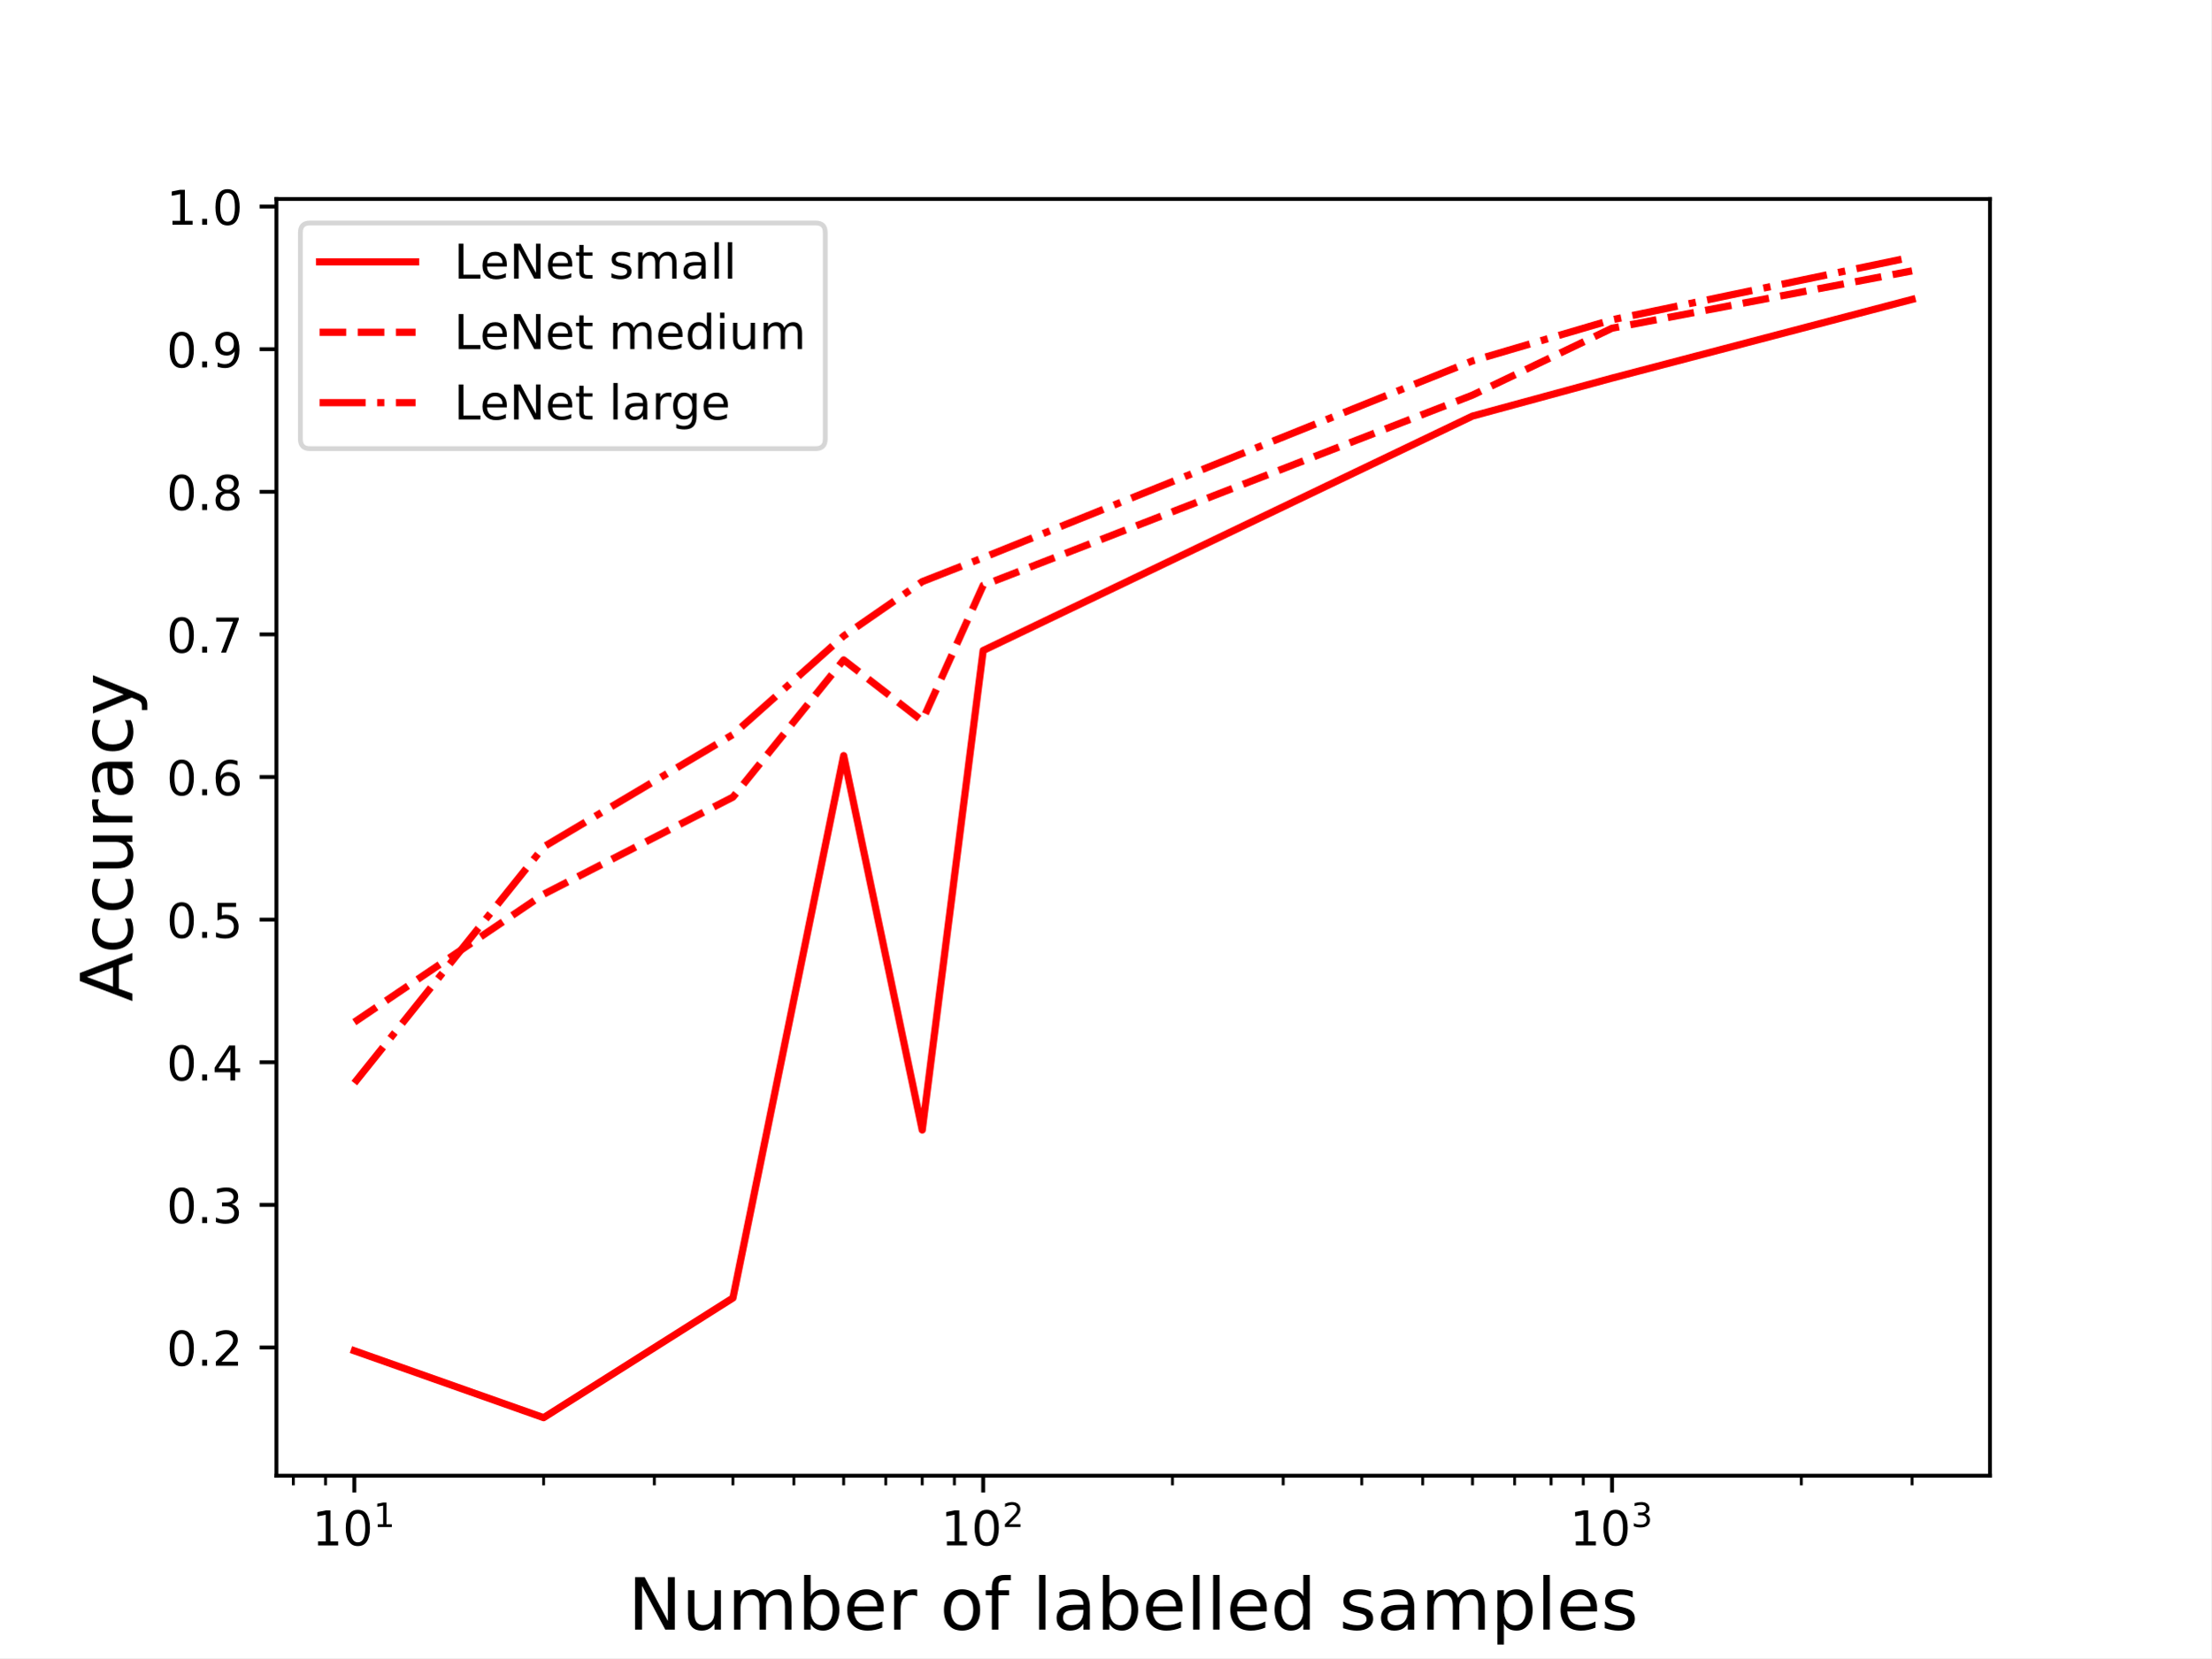
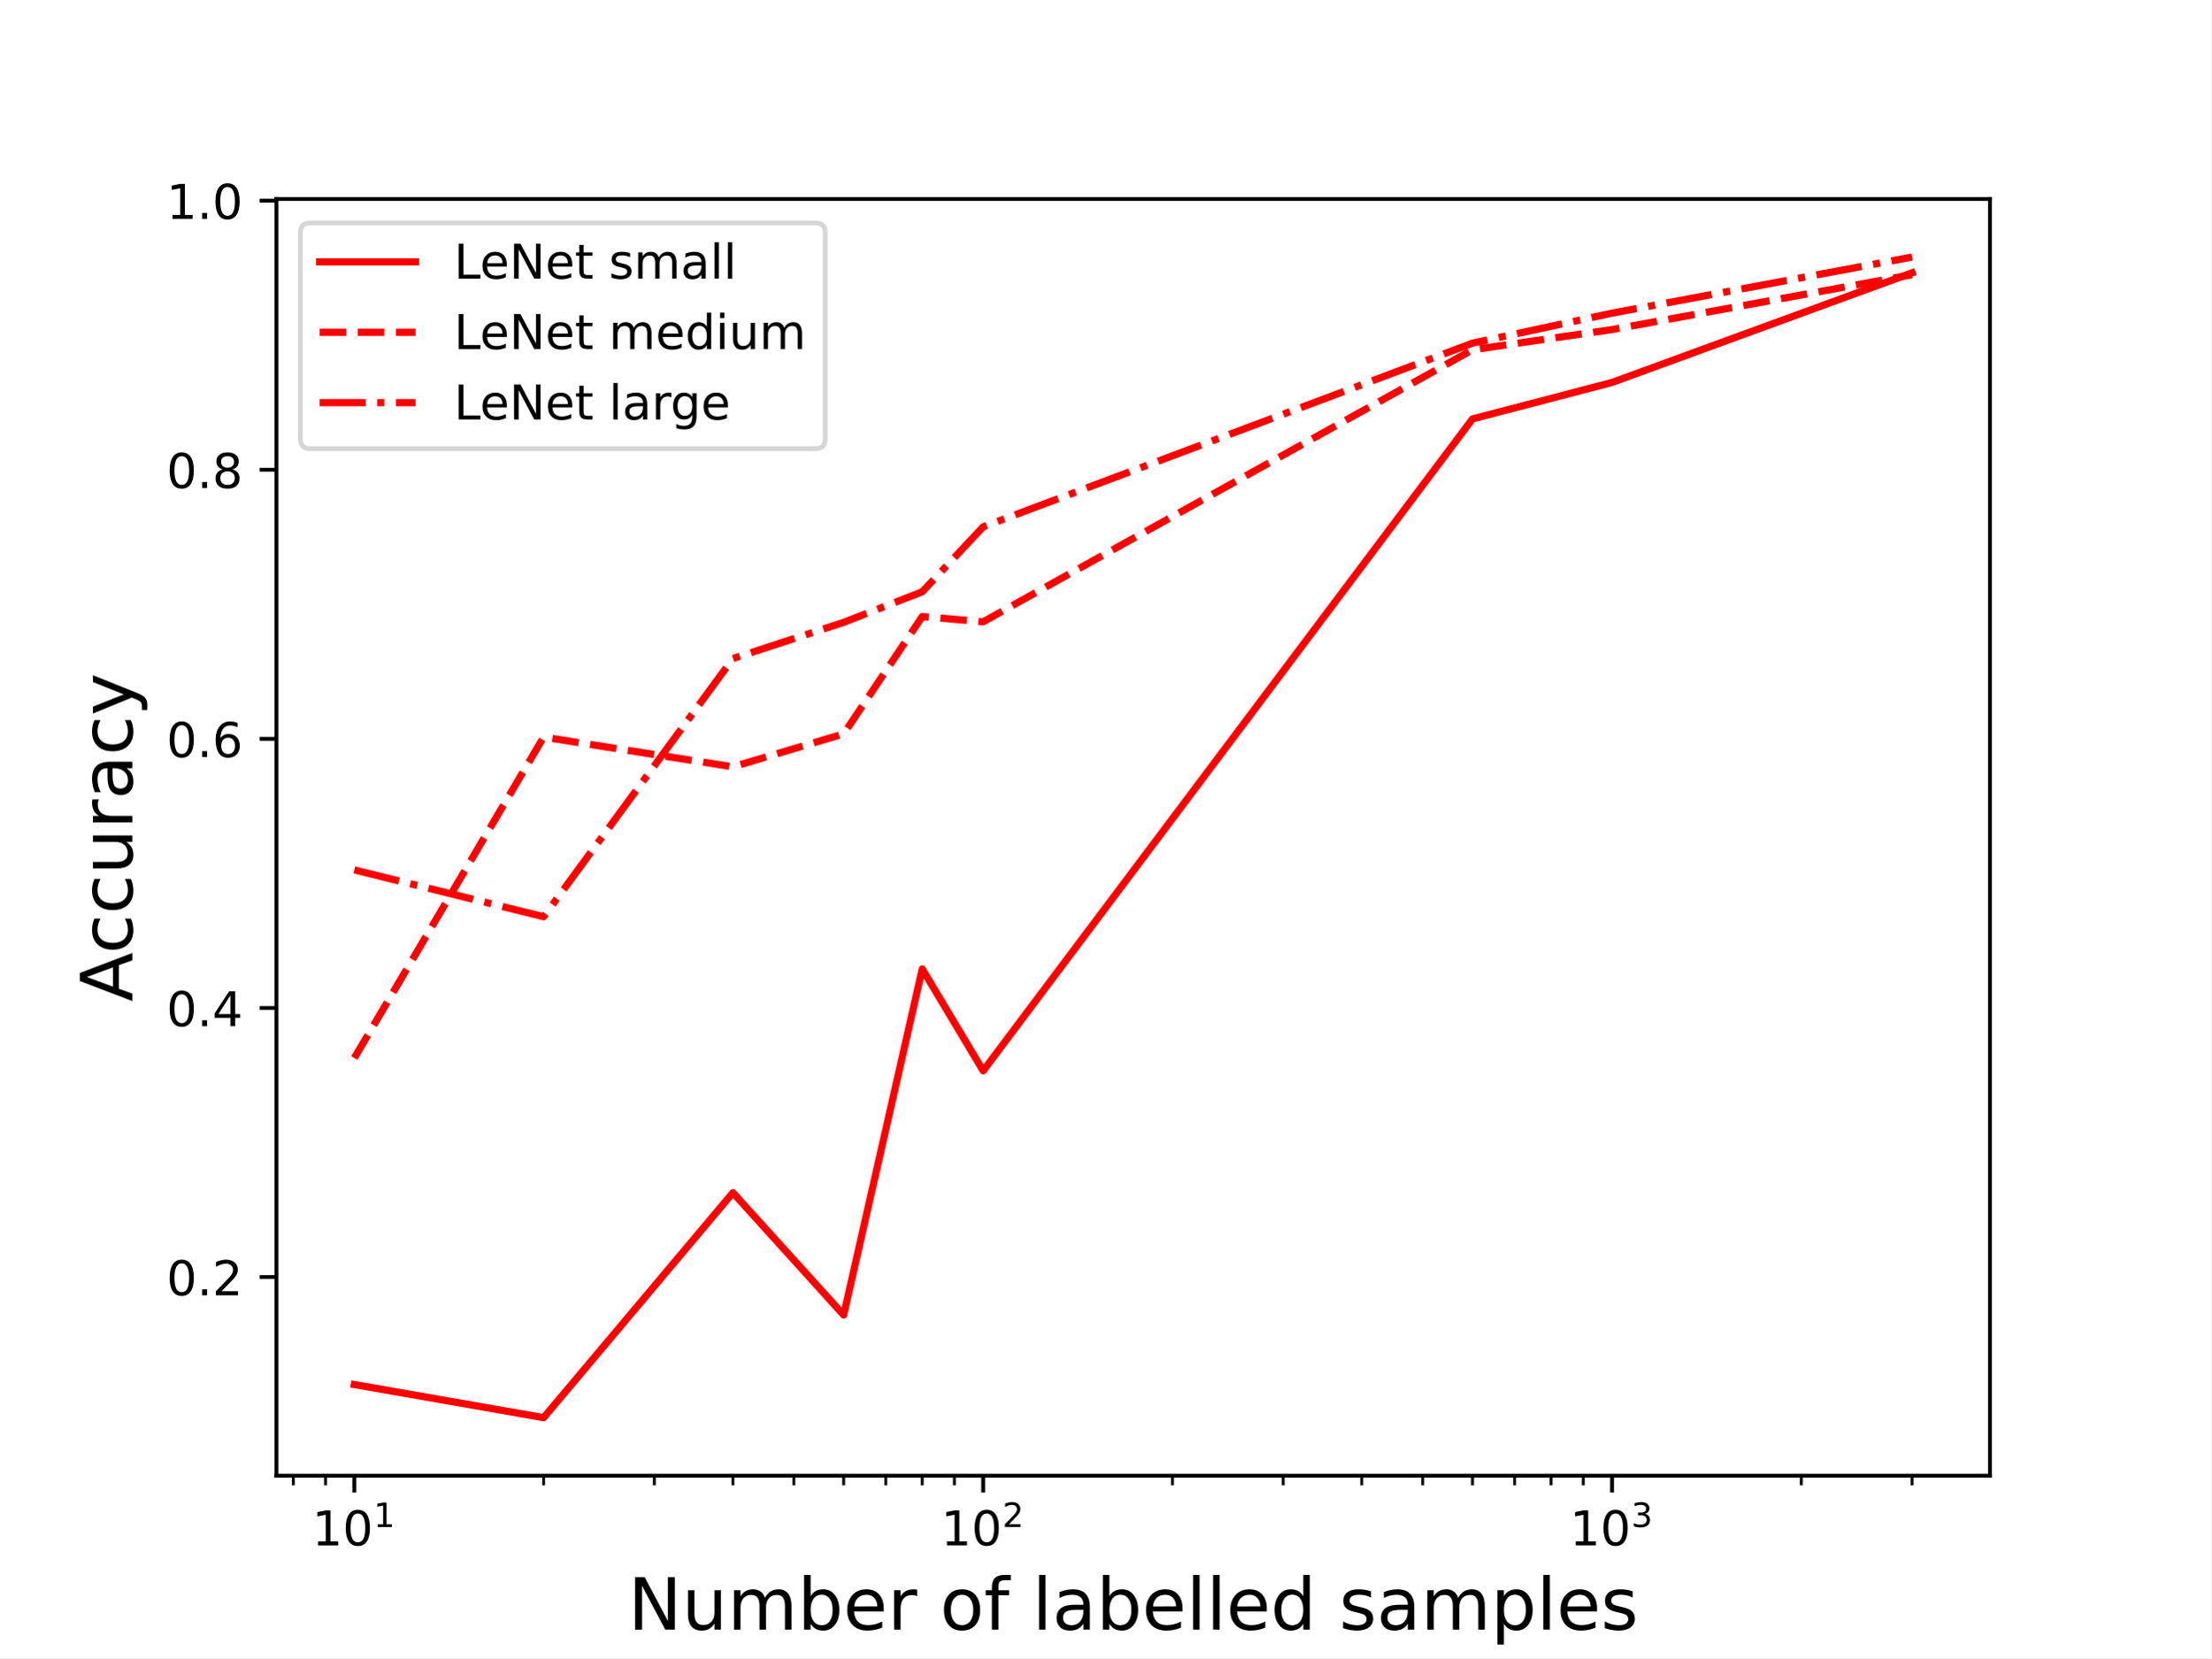
<svg xmlns="http://www.w3.org/2000/svg" xmlns:xlink="http://www.w3.org/1999/xlink" height="345.6pt" version="1.1" viewBox="0 0 460.8 345.6" width="460.8pt">
  <defs>
    <style type="text/css">*{stroke-linecap:butt;stroke-linejoin:round;}</style>
  </defs>
  <g id="figure_1">
    <g id="patch_1">
      <path d="M 0 345.6  L 460.8 345.6  L 460.8 0  L 0 0  z " style="fill:#ffffff;" />
    </g>
    <g id="axes_1">
      <g id="patch_2">
        <path d="M 57.6 307.584  L 414.72 307.584  L 414.72 41.472  L 57.6 41.472  z " style="fill:#ffffff;" />
      </g>
      <g id="matplotlib.axis_1">
        <g id="xtick_1">
          <g id="line2d_1">
            <defs>
-               <path d="M 0 0  L 0 3.5  " id="mc3f89895d7" style="stroke:#000000;stroke-width:0.8;" />
-             </defs>
-             <g>
-               <use style="stroke:#000000;stroke-width:0.8;" x="73.833" xlink:href="#mc3f89895d7" y="307.584" />
+               <path d="M 0 0  L 0 3.5  " id="m029dbccb85" style="stroke:#000000;stroke-width:0.8;" />
+             </defs>
+             <g>
+               <use style="stroke:#000000;stroke-width:0.8;" x="73.833" xlink:href="#m029dbccb85" y="307.584" />
            </g>
          </g>
          <g id="text_1">
            <g transform="translate(65.03273 322.1824)scale(0.1 -0.1)">
              <defs>
                <path d="M 794 531  L 1825 531  L 1825 4091  L 703 3866  L 703 4441  L 1819 4666  L 2450 4666  L 2450 531  L 3481 531  L 3481 0  L 794 0  L 794 531  z " id="DejaVuSans-31" transform="scale(0.015625)" />
                <path d="M 2034 4250  Q 1547 4250 1301 3770  Q 1056 3291 1056 2328  Q 1056 1369 1301 889  Q 1547 409 2034 409  Q 2525 409 2770 889  Q 3016 1369 3016 2328  Q 3016 3291 2770 3770  Q 2525 4250 2034 4250  z M 2034 4750  Q 2819 4750 3233 4129  Q 3647 3509 3647 2328  Q 3647 1150 3233 529  Q 2819 -91 2034 -91  Q 1250 -91 836 529  Q 422 1150 422 2328  Q 422 3509 836 4129  Q 1250 4750 2034 4750  z " id="DejaVuSans-30" transform="scale(0.015625)" />
              </defs>
              <use transform="translate(0 0.684375)" xlink:href="#DejaVuSans-31" />
              <use transform="translate(63.62305 0.684375)" xlink:href="#DejaVuSans-30" />
              <use transform="translate(128.2031 38.96563)scale(0.7)" xlink:href="#DejaVuSans-31" />
            </g>
          </g>
        </g>
        <g id="xtick_2">
          <g id="line2d_2">
            <g>
-               <use style="stroke:#000000;stroke-width:0.8;" x="204.894" xlink:href="#mc3f89895d7" y="307.584" />
+               <use style="stroke:#000000;stroke-width:0.8;" x="204.894" xlink:href="#m029dbccb85" y="307.584" />
            </g>
          </g>
          <g id="text_2">
            <g transform="translate(196.094 322.1824)scale(0.1 -0.1)">
              <defs>
                <path d="M 1228 531  L 3431 531  L 3431 0  L 469 0  L 469 531  Q 828 903 1448 1529  Q 2069 2156 2228 2338  Q 2531 2678 2651 2914  Q 2772 3150 2772 3378  Q 2772 3750 2511 3984  Q 2250 4219 1831 4219  Q 1534 4219 1204 4116  Q 875 4013 500 3803  L 500 4441  Q 881 4594 1212 4672  Q 1544 4750 1819 4750  Q 2544 4750 2975 4387  Q 3406 4025 3406 3419  Q 3406 3131 3298 2873  Q 3191 2616 2906 2266  Q 2828 2175 2409 1742  Q 1991 1309 1228 531  z " id="DejaVuSans-32" transform="scale(0.015625)" />
              </defs>
              <use transform="translate(0 0.765625)" xlink:href="#DejaVuSans-31" />
              <use transform="translate(63.62305 0.765625)" xlink:href="#DejaVuSans-30" />
              <use transform="translate(128.2031 39.04688)scale(0.7)" xlink:href="#DejaVuSans-32" />
            </g>
          </g>
        </g>
        <g id="xtick_3">
          <g id="line2d_3">
            <g>
-               <use style="stroke:#000000;stroke-width:0.8;" x="335.955" xlink:href="#mc3f89895d7" y="307.584" />
+               <use style="stroke:#000000;stroke-width:0.8;" x="335.955" xlink:href="#m029dbccb85" y="307.584" />
            </g>
          </g>
          <g id="text_3">
            <g transform="translate(327.1552 322.1824)scale(0.1 -0.1)">
              <defs>
                <path d="M 2597 2516  Q 3050 2419 3304 2112  Q 3559 1806 3559 1356  Q 3559 666 3084 287  Q 2609 -91 1734 -91  Q 1441 -91 1130 -33  Q 819 25 488 141  L 488 750  Q 750 597 1062 519  Q 1375 441 1716 441  Q 2309 441 2620 675  Q 2931 909 2931 1356  Q 2931 1769 2642 2001  Q 2353 2234 1838 2234  L 1294 2234  L 1294 2753  L 1863 2753  Q 2328 2753 2575 2939  Q 2822 3125 2822 3475  Q 2822 3834 2567 4026  Q 2313 4219 1838 4219  Q 1578 4219 1281 4162  Q 984 4106 628 3988  L 628 4550  Q 988 4650 1302 4700  Q 1616 4750 1894 4750  Q 2613 4750 3031 4423  Q 3450 4097 3450 3541  Q 3450 3153 3228 2886  Q 3006 2619 2597 2516  z " id="DejaVuSans-33" transform="scale(0.015625)" />
              </defs>
              <use transform="translate(0 0.765625)" xlink:href="#DejaVuSans-31" />
              <use transform="translate(63.62305 0.765625)" xlink:href="#DejaVuSans-30" />
              <use transform="translate(128.2031 39.04688)scale(0.7)" xlink:href="#DejaVuSans-33" />
            </g>
          </g>
        </g>
        <g id="xtick_4">
          <g id="line2d_4">
            <defs>
-               <path d="M 0 0  L 0 2  " id="mafc65ba053" style="stroke:#000000;stroke-width:0.6;" />
-             </defs>
-             <g>
-               <use style="stroke:#000000;stroke-width:0.6;" x="61.132" xlink:href="#mafc65ba053" y="307.584" />
+               <path d="M 0 0  L 0 2  " id="m486b9cd6bb" style="stroke:#000000;stroke-width:0.6;" />
+             </defs>
+             <g>
+               <use style="stroke:#000000;stroke-width:0.6;" x="61.132" xlink:href="#m486b9cd6bb" y="307.584" />
            </g>
          </g>
        </g>
        <g id="xtick_5">
          <g id="line2d_5">
            <g>
-               <use style="stroke:#000000;stroke-width:0.6;" x="67.836" xlink:href="#mafc65ba053" y="307.584" />
+               <use style="stroke:#000000;stroke-width:0.6;" x="67.836" xlink:href="#m486b9cd6bb" y="307.584" />
            </g>
          </g>
        </g>
        <g id="xtick_6">
          <g id="line2d_6">
            <g>
-               <use style="stroke:#000000;stroke-width:0.6;" x="113.286" xlink:href="#mafc65ba053" y="307.584" />
+               <use style="stroke:#000000;stroke-width:0.6;" x="113.286" xlink:href="#m486b9cd6bb" y="307.584" />
            </g>
          </g>
        </g>
        <g id="xtick_7">
          <g id="line2d_7">
            <g>
-               <use style="stroke:#000000;stroke-width:0.6;" x="136.365" xlink:href="#mafc65ba053" y="307.584" />
+               <use style="stroke:#000000;stroke-width:0.6;" x="136.365" xlink:href="#m486b9cd6bb" y="307.584" />
            </g>
          </g>
        </g>
        <g id="xtick_8">
          <g id="line2d_8">
            <g>
-               <use style="stroke:#000000;stroke-width:0.6;" x="152.739" xlink:href="#mafc65ba053" y="307.584" />
+               <use style="stroke:#000000;stroke-width:0.6;" x="152.739" xlink:href="#m486b9cd6bb" y="307.584" />
            </g>
          </g>
        </g>
        <g id="xtick_9">
          <g id="line2d_9">
            <g>
-               <use style="stroke:#000000;stroke-width:0.6;" x="165.441" xlink:href="#mafc65ba053" y="307.584" />
+               <use style="stroke:#000000;stroke-width:0.6;" x="165.441" xlink:href="#m486b9cd6bb" y="307.584" />
            </g>
          </g>
        </g>
        <g id="xtick_10">
          <g id="line2d_10">
            <g>
-               <use style="stroke:#000000;stroke-width:0.6;" x="175.818" xlink:href="#mafc65ba053" y="307.584" />
+               <use style="stroke:#000000;stroke-width:0.6;" x="175.818" xlink:href="#m486b9cd6bb" y="307.584" />
            </g>
          </g>
        </g>
        <g id="xtick_11">
          <g id="line2d_11">
            <g>
-               <use style="stroke:#000000;stroke-width:0.6;" x="184.592" xlink:href="#mafc65ba053" y="307.584" />
+               <use style="stroke:#000000;stroke-width:0.6;" x="184.592" xlink:href="#m486b9cd6bb" y="307.584" />
            </g>
          </g>
        </g>
        <g id="xtick_12">
          <g id="line2d_12">
            <g>
-               <use style="stroke:#000000;stroke-width:0.6;" x="192.193" xlink:href="#mafc65ba053" y="307.584" />
+               <use style="stroke:#000000;stroke-width:0.6;" x="192.193" xlink:href="#m486b9cd6bb" y="307.584" />
            </g>
          </g>
        </g>
        <g id="xtick_13">
          <g id="line2d_13">
            <g>
-               <use style="stroke:#000000;stroke-width:0.6;" x="198.897" xlink:href="#mafc65ba053" y="307.584" />
+               <use style="stroke:#000000;stroke-width:0.6;" x="198.897" xlink:href="#m486b9cd6bb" y="307.584" />
            </g>
          </g>
        </g>
        <g id="xtick_14">
          <g id="line2d_14">
            <g>
-               <use style="stroke:#000000;stroke-width:0.6;" x="244.347" xlink:href="#mafc65ba053" y="307.584" />
+               <use style="stroke:#000000;stroke-width:0.6;" x="244.347" xlink:href="#m486b9cd6bb" y="307.584" />
            </g>
          </g>
        </g>
        <g id="xtick_15">
          <g id="line2d_15">
            <g>
-               <use style="stroke:#000000;stroke-width:0.6;" x="267.426" xlink:href="#mafc65ba053" y="307.584" />
+               <use style="stroke:#000000;stroke-width:0.6;" x="267.426" xlink:href="#m486b9cd6bb" y="307.584" />
            </g>
          </g>
        </g>
        <g id="xtick_16">
          <g id="line2d_16">
            <g>
-               <use style="stroke:#000000;stroke-width:0.6;" x="283.801" xlink:href="#mafc65ba053" y="307.584" />
+               <use style="stroke:#000000;stroke-width:0.6;" x="283.801" xlink:href="#m486b9cd6bb" y="307.584" />
            </g>
          </g>
        </g>
        <g id="xtick_17">
          <g id="line2d_17">
            <g>
-               <use style="stroke:#000000;stroke-width:0.6;" x="296.502" xlink:href="#mafc65ba053" y="307.584" />
+               <use style="stroke:#000000;stroke-width:0.6;" x="296.502" xlink:href="#m486b9cd6bb" y="307.584" />
            </g>
          </g>
        </g>
        <g id="xtick_18">
          <g id="line2d_18">
            <g>
-               <use style="stroke:#000000;stroke-width:0.6;" x="306.879" xlink:href="#mafc65ba053" y="307.584" />
+               <use style="stroke:#000000;stroke-width:0.6;" x="306.879" xlink:href="#m486b9cd6bb" y="307.584" />
            </g>
          </g>
        </g>
        <g id="xtick_19">
          <g id="line2d_19">
            <g>
-               <use style="stroke:#000000;stroke-width:0.6;" x="315.654" xlink:href="#mafc65ba053" y="307.584" />
+               <use style="stroke:#000000;stroke-width:0.6;" x="315.654" xlink:href="#m486b9cd6bb" y="307.584" />
            </g>
          </g>
        </g>
        <g id="xtick_20">
          <g id="line2d_20">
            <g>
-               <use style="stroke:#000000;stroke-width:0.6;" x="323.254" xlink:href="#mafc65ba053" y="307.584" />
+               <use style="stroke:#000000;stroke-width:0.6;" x="323.254" xlink:href="#m486b9cd6bb" y="307.584" />
            </g>
          </g>
        </g>
        <g id="xtick_21">
          <g id="line2d_21">
            <g>
-               <use style="stroke:#000000;stroke-width:0.6;" x="329.958" xlink:href="#mafc65ba053" y="307.584" />
+               <use style="stroke:#000000;stroke-width:0.6;" x="329.958" xlink:href="#m486b9cd6bb" y="307.584" />
            </g>
          </g>
        </g>
        <g id="xtick_22">
          <g id="line2d_22">
            <g>
-               <use style="stroke:#000000;stroke-width:0.6;" x="375.409" xlink:href="#mafc65ba053" y="307.584" />
+               <use style="stroke:#000000;stroke-width:0.6;" x="375.409" xlink:href="#m486b9cd6bb" y="307.584" />
            </g>
          </g>
        </g>
        <g id="xtick_23">
          <g id="line2d_23">
            <g>
-               <use style="stroke:#000000;stroke-width:0.6;" x="398.487" xlink:href="#mafc65ba053" y="307.584" />
+               <use style="stroke:#000000;stroke-width:0.6;" x="398.487" xlink:href="#m486b9cd6bb" y="307.584" />
            </g>
          </g>
        </g>
        <g id="text_4">
          <g transform="translate(130.8764 339.6598)scale(0.15 -0.15)">
            <defs>
              <path d="M 628 4666  L 1478 4666  L 3547 763  L 3547 4666  L 4159 4666  L 4159 0  L 3309 0  L 1241 3903  L 1241 0  L 628 0  L 628 4666  z " id="DejaVuSans-4e" transform="scale(0.015625)" />
              <path d="M 544 1381  L 544 3500  L 1119 3500  L 1119 1403  Q 1119 906 1312 657  Q 1506 409 1894 409  Q 2359 409 2629 706  Q 2900 1003 2900 1516  L 2900 3500  L 3475 3500  L 3475 0  L 2900 0  L 2900 538  Q 2691 219 2414 64  Q 2138 -91 1772 -91  Q 1169 -91 856 284  Q 544 659 544 1381  z M 1991 3584  L 1991 3584  z " id="DejaVuSans-75" transform="scale(0.015625)" />
              <path d="M 3328 2828  Q 3544 3216 3844 3400  Q 4144 3584 4550 3584  Q 5097 3584 5394 3201  Q 5691 2819 5691 2113  L 5691 0  L 5113 0  L 5113 2094  Q 5113 2597 4934 2840  Q 4756 3084 4391 3084  Q 3944 3084 3684 2787  Q 3425 2491 3425 1978  L 3425 0  L 2847 0  L 2847 2094  Q 2847 2600 2669 2842  Q 2491 3084 2119 3084  Q 1678 3084 1418 2786  Q 1159 2488 1159 1978  L 1159 0  L 581 0  L 581 3500  L 1159 3500  L 1159 2956  Q 1356 3278 1631 3431  Q 1906 3584 2284 3584  Q 2666 3584 2933 3390  Q 3200 3197 3328 2828  z " id="DejaVuSans-6d" transform="scale(0.015625)" />
              <path d="M 3116 1747  Q 3116 2381 2855 2742  Q 2594 3103 2138 3103  Q 1681 3103 1420 2742  Q 1159 2381 1159 1747  Q 1159 1113 1420 752  Q 1681 391 2138 391  Q 2594 391 2855 752  Q 3116 1113 3116 1747  z M 1159 2969  Q 1341 3281 1617 3432  Q 1894 3584 2278 3584  Q 2916 3584 3314 3078  Q 3713 2572 3713 1747  Q 3713 922 3314 415  Q 2916 -91 2278 -91  Q 1894 -91 1617 61  Q 1341 213 1159 525  L 1159 0  L 581 0  L 581 4863  L 1159 4863  L 1159 2969  z " id="DejaVuSans-62" transform="scale(0.015625)" />
              <path d="M 3597 1894  L 3597 1613  L 953 1613  Q 991 1019 1311 708  Q 1631 397 2203 397  Q 2534 397 2845 478  Q 3156 559 3463 722  L 3463 178  Q 3153 47 2828 -22  Q 2503 -91 2169 -91  Q 1331 -91 842 396  Q 353 884 353 1716  Q 353 2575 817 3079  Q 1281 3584 2069 3584  Q 2775 3584 3186 3129  Q 3597 2675 3597 1894  z M 3022 2063  Q 3016 2534 2758 2815  Q 2500 3097 2075 3097  Q 1594 3097 1305 2825  Q 1016 2553 972 2059  L 3022 2063  z " id="DejaVuSans-65" transform="scale(0.015625)" />
              <path d="M 2631 2963  Q 2534 3019 2420 3045  Q 2306 3072 2169 3072  Q 1681 3072 1420 2755  Q 1159 2438 1159 1844  L 1159 0  L 581 0  L 581 3500  L 1159 3500  L 1159 2956  Q 1341 3275 1631 3429  Q 1922 3584 2338 3584  Q 2397 3584 2469 3576  Q 2541 3569 2628 3553  L 2631 2963  z " id="DejaVuSans-72" transform="scale(0.015625)" />
              <path id="DejaVuSans-20" transform="scale(0.015625)" />
              <path d="M 1959 3097  Q 1497 3097 1228 2736  Q 959 2375 959 1747  Q 959 1119 1226 758  Q 1494 397 1959 397  Q 2419 397 2687 759  Q 2956 1122 2956 1747  Q 2956 2369 2687 2733  Q 2419 3097 1959 3097  z M 1959 3584  Q 2709 3584 3137 3096  Q 3566 2609 3566 1747  Q 3566 888 3137 398  Q 2709 -91 1959 -91  Q 1206 -91 779 398  Q 353 888 353 1747  Q 353 2609 779 3096  Q 1206 3584 1959 3584  z " id="DejaVuSans-6f" transform="scale(0.015625)" />
              <path d="M 2375 4863  L 2375 4384  L 1825 4384  Q 1516 4384 1395 4259  Q 1275 4134 1275 3809  L 1275 3500  L 2222 3500  L 2222 3053  L 1275 3053  L 1275 0  L 697 0  L 697 3053  L 147 3053  L 147 3500  L 697 3500  L 697 3744  Q 697 4328 969 4595  Q 1241 4863 1831 4863  L 2375 4863  z " id="DejaVuSans-66" transform="scale(0.015625)" />
              <path d="M 603 4863  L 1178 4863  L 1178 0  L 603 0  L 603 4863  z " id="DejaVuSans-6c" transform="scale(0.015625)" />
              <path d="M 2194 1759  Q 1497 1759 1228 1600  Q 959 1441 959 1056  Q 959 750 1161 570  Q 1363 391 1709 391  Q 2188 391 2477 730  Q 2766 1069 2766 1631  L 2766 1759  L 2194 1759  z M 3341 1997  L 3341 0  L 2766 0  L 2766 531  Q 2569 213 2275 61  Q 1981 -91 1556 -91  Q 1019 -91 701 211  Q 384 513 384 1019  Q 384 1609 779 1909  Q 1175 2209 1959 2209  L 2766 2209  L 2766 2266  Q 2766 2663 2505 2880  Q 2244 3097 1772 3097  Q 1472 3097 1187 3025  Q 903 2953 641 2809  L 641 3341  Q 956 3463 1253 3523  Q 1550 3584 1831 3584  Q 2591 3584 2966 3190  Q 3341 2797 3341 1997  z " id="DejaVuSans-61" transform="scale(0.015625)" />
              <path d="M 2906 2969  L 2906 4863  L 3481 4863  L 3481 0  L 2906 0  L 2906 525  Q 2725 213 2448 61  Q 2172 -91 1784 -91  Q 1150 -91 751 415  Q 353 922 353 1747  Q 353 2572 751 3078  Q 1150 3584 1784 3584  Q 2172 3584 2448 3432  Q 2725 3281 2906 2969  z M 947 1747  Q 947 1113 1208 752  Q 1469 391 1925 391  Q 2381 391 2643 752  Q 2906 1113 2906 1747  Q 2906 2381 2643 2742  Q 2381 3103 1925 3103  Q 1469 3103 1208 2742  Q 947 2381 947 1747  z " id="DejaVuSans-64" transform="scale(0.015625)" />
              <path d="M 2834 3397  L 2834 2853  Q 2591 2978 2328 3040  Q 2066 3103 1784 3103  Q 1356 3103 1142 2972  Q 928 2841 928 2578  Q 928 2378 1081 2264  Q 1234 2150 1697 2047  L 1894 2003  Q 2506 1872 2764 1633  Q 3022 1394 3022 966  Q 3022 478 2636 193  Q 2250 -91 1575 -91  Q 1294 -91 989 -36  Q 684 19 347 128  L 347 722  Q 666 556 975 473  Q 1284 391 1588 391  Q 1994 391 2212 530  Q 2431 669 2431 922  Q 2431 1156 2273 1281  Q 2116 1406 1581 1522  L 1381 1569  Q 847 1681 609 1914  Q 372 2147 372 2553  Q 372 3047 722 3315  Q 1072 3584 1716 3584  Q 2034 3584 2315 3537  Q 2597 3491 2834 3397  z " id="DejaVuSans-73" transform="scale(0.015625)" />
              <path d="M 1159 525  L 1159 -1331  L 581 -1331  L 581 3500  L 1159 3500  L 1159 2969  Q 1341 3281 1617 3432  Q 1894 3584 2278 3584  Q 2916 3584 3314 3078  Q 3713 2572 3713 1747  Q 3713 922 3314 415  Q 2916 -91 2278 -91  Q 1894 -91 1617 61  Q 1341 213 1159 525  z M 3116 1747  Q 3116 2381 2855 2742  Q 2594 3103 2138 3103  Q 1681 3103 1420 2742  Q 1159 2381 1159 1747  Q 1159 1113 1420 752  Q 1681 391 2138 391  Q 2594 391 2855 752  Q 3116 1113 3116 1747  z " id="DejaVuSans-70" transform="scale(0.015625)" />
            </defs>
            <use xlink:href="#DejaVuSans-4e" />
            <use x="74.805" xlink:href="#DejaVuSans-75" />
            <use x="138.184" xlink:href="#DejaVuSans-6d" />
            <use x="235.596" xlink:href="#DejaVuSans-62" />
            <use x="299.072" xlink:href="#DejaVuSans-65" />
            <use x="360.596" xlink:href="#DejaVuSans-72" />
            <use x="401.709" xlink:href="#DejaVuSans-20" />
            <use x="433.496" xlink:href="#DejaVuSans-6f" />
            <use x="494.678" xlink:href="#DejaVuSans-66" />
            <use x="529.883" xlink:href="#DejaVuSans-20" />
            <use x="561.67" xlink:href="#DejaVuSans-6c" />
            <use x="589.453" xlink:href="#DejaVuSans-61" />
            <use x="650.732" xlink:href="#DejaVuSans-62" />
            <use x="714.209" xlink:href="#DejaVuSans-65" />
            <use x="775.732" xlink:href="#DejaVuSans-6c" />
            <use x="803.516" xlink:href="#DejaVuSans-6c" />
            <use x="831.299" xlink:href="#DejaVuSans-65" />
            <use x="892.822" xlink:href="#DejaVuSans-64" />
            <use x="956.299" xlink:href="#DejaVuSans-20" />
            <use x="988.086" xlink:href="#DejaVuSans-73" />
            <use x="1040.186" xlink:href="#DejaVuSans-61" />
            <use x="1101.465" xlink:href="#DejaVuSans-6d" />
            <use x="1198.877" xlink:href="#DejaVuSans-70" />
            <use x="1262.354" xlink:href="#DejaVuSans-6c" />
            <use x="1290.137" xlink:href="#DejaVuSans-65" />
            <use x="1351.66" xlink:href="#DejaVuSans-73" />
          </g>
        </g>
      </g>
      <g id="matplotlib.axis_2">
        <g id="ytick_1">
          <g id="line2d_24">
            <defs>
-               <path d="M 0 0  L -3.5 0  " id="m33cd385d4f" style="stroke:#000000;stroke-width:0.8;" />
-             </defs>
-             <g>
-               <use style="stroke:#000000;stroke-width:0.8;" x="57.6" xlink:href="#m33cd385d4f" y="280.862" />
+               <path d="M 0 0  L -3.5 0  " id="mb49063ea33" style="stroke:#000000;stroke-width:0.8;" />
+             </defs>
+             <g>
+               <use style="stroke:#000000;stroke-width:0.8;" x="57.6" xlink:href="#mb49063ea33" y="266.181" />
            </g>
          </g>
          <g id="text_5">
-             <g transform="translate(34.69687 284.6614)scale(0.1 -0.1)">
+             <g transform="translate(34.69687 269.9797)scale(0.1 -0.1)">
              <defs>
                <path d="M 684 794  L 1344 794  L 1344 0  L 684 0  L 684 794  z " id="DejaVuSans-2e" transform="scale(0.015625)" />
              </defs>
              <use xlink:href="#DejaVuSans-30" />
              <use x="63.623" xlink:href="#DejaVuSans-2e" />
              <use x="95.41" xlink:href="#DejaVuSans-32" />
            </g>
          </g>
        </g>
        <g id="ytick_2">
          <g id="line2d_25">
            <g>
-               <use style="stroke:#000000;stroke-width:0.8;" x="57.6" xlink:href="#m33cd385d4f" y="251.135" />
+               <use style="stroke:#000000;stroke-width:0.8;" x="57.6" xlink:href="#mb49063ea33" y="210.09" />
            </g>
          </g>
          <g id="text_6">
-             <g transform="translate(34.69687 254.9342)scale(0.1 -0.1)">
-               <use xlink:href="#DejaVuSans-30" />
-               <use x="63.623" xlink:href="#DejaVuSans-2e" />
-               <use x="95.41" xlink:href="#DejaVuSans-33" />
-             </g>
-           </g>
-         </g>
-         <g id="ytick_3">
-           <g id="line2d_26">
-             <g>
-               <use style="stroke:#000000;stroke-width:0.8;" x="57.6" xlink:href="#m33cd385d4f" y="221.408" />
-             </g>
-           </g>
-           <g id="text_7">
-             <g transform="translate(34.69687 225.207)scale(0.1 -0.1)">
+             <g transform="translate(34.69687 213.8888)scale(0.1 -0.1)">
              <defs>
                <path d="M 2419 4116  L 825 1625  L 2419 1625  L 2419 4116  z M 2253 4666  L 3047 4666  L 3047 1625  L 3713 1625  L 3713 1100  L 3047 1100  L 3047 0  L 2419 0  L 2419 1100  L 313 1100  L 313 1709  L 2253 4666  z " id="DejaVuSans-34" transform="scale(0.015625)" />
              </defs>
              <use xlink:href="#DejaVuSans-30" />
              <use x="63.623" xlink:href="#DejaVuSans-2e" />
              <use x="95.41" xlink:href="#DejaVuSans-34" />
            </g>
          </g>
        </g>
-         <g id="ytick_4">
-           <g id="line2d_27">
-             <g>
-               <use style="stroke:#000000;stroke-width:0.8;" x="57.6" xlink:href="#m33cd385d4f" y="191.681" />
-             </g>
-           </g>
-           <g id="text_8">
-             <g transform="translate(34.69687 195.4798)scale(0.1 -0.1)">
-               <defs>
-                 <path d="M 691 4666  L 3169 4666  L 3169 4134  L 1269 4134  L 1269 2991  Q 1406 3038 1543 3061  Q 1681 3084 1819 3084  Q 2600 3084 3056 2656  Q 3513 2228 3513 1497  Q 3513 744 3044 326  Q 2575 -91 1722 -91  Q 1428 -91 1123 -41  Q 819 9 494 109  L 494 744  Q 775 591 1075 516  Q 1375 441 1709 441  Q 2250 441 2565 725  Q 2881 1009 2881 1497  Q 2881 1984 2565 2268  Q 2250 2553 1709 2553  Q 1456 2553 1204 2497  Q 953 2441 691 2322  L 691 4666  z " id="DejaVuSans-35" transform="scale(0.015625)" />
-               </defs>
-               <use xlink:href="#DejaVuSans-30" />
-               <use x="63.623" xlink:href="#DejaVuSans-2e" />
-               <use x="95.41" xlink:href="#DejaVuSans-35" />
-             </g>
-           </g>
-         </g>
-         <g id="ytick_5">
-           <g id="line2d_28">
-             <g>
-               <use style="stroke:#000000;stroke-width:0.8;" x="57.6" xlink:href="#m33cd385d4f" y="161.953" />
-             </g>
-           </g>
-           <g id="text_9">
-             <g transform="translate(34.69687 165.7526)scale(0.1 -0.1)">
+         <g id="ytick_3">
+           <g id="line2d_26">
+             <g>
+               <use style="stroke:#000000;stroke-width:0.8;" x="57.6" xlink:href="#mb49063ea33" y="153.999" />
+             </g>
+           </g>
+           <g id="text_7">
+             <g transform="translate(34.69687 157.798)scale(0.1 -0.1)">
              <defs>
                <path d="M 2113 2584  Q 1688 2584 1439 2293  Q 1191 2003 1191 1497  Q 1191 994 1439 701  Q 1688 409 2113 409  Q 2538 409 2786 701  Q 3034 994 3034 1497  Q 3034 2003 2786 2293  Q 2538 2584 2113 2584  z M 3366 4563  L 3366 3988  Q 3128 4100 2886 4159  Q 2644 4219 2406 4219  Q 1781 4219 1451 3797  Q 1122 3375 1075 2522  Q 1259 2794 1537 2939  Q 1816 3084 2150 3084  Q 2853 3084 3261 2657  Q 3669 2231 3669 1497  Q 3669 778 3244 343  Q 2819 -91 2113 -91  Q 1303 -91 875 529  Q 447 1150 447 2328  Q 447 3434 972 4092  Q 1497 4750 2381 4750  Q 2619 4750 2861 4703  Q 3103 4656 3366 4563  z " id="DejaVuSans-36" transform="scale(0.015625)" />
              </defs>
              <use xlink:href="#DejaVuSans-30" />
              <use x="63.623" xlink:href="#DejaVuSans-2e" />
              <use x="95.41" xlink:href="#DejaVuSans-36" />
            </g>
          </g>
        </g>
-         <g id="ytick_6">
-           <g id="line2d_29">
-             <g>
-               <use style="stroke:#000000;stroke-width:0.8;" x="57.6" xlink:href="#m33cd385d4f" y="132.226" />
-             </g>
-           </g>
-           <g id="text_10">
-             <g transform="translate(34.69687 136.0254)scale(0.1 -0.1)">
-               <defs>
-                 <path d="M 525 4666  L 3525 4666  L 3525 4397  L 1831 0  L 1172 0  L 2766 4134  L 525 4134  L 525 4666  z " id="DejaVuSans-37" transform="scale(0.015625)" />
-               </defs>
-               <use xlink:href="#DejaVuSans-30" />
-               <use x="63.623" xlink:href="#DejaVuSans-2e" />
-               <use x="95.41" xlink:href="#DejaVuSans-37" />
-             </g>
-           </g>
-         </g>
-         <g id="ytick_7">
-           <g id="line2d_30">
-             <g>
-               <use style="stroke:#000000;stroke-width:0.8;" x="57.6" xlink:href="#m33cd385d4f" y="102.499" />
-             </g>
-           </g>
-           <g id="text_11">
-             <g transform="translate(34.69687 106.2982)scale(0.1 -0.1)">
+         <g id="ytick_4">
+           <g id="line2d_27">
+             <g>
+               <use style="stroke:#000000;stroke-width:0.8;" x="57.6" xlink:href="#mb49063ea33" y="97.908" />
+             </g>
+           </g>
+           <g id="text_8">
+             <g transform="translate(34.69687 101.7071)scale(0.1 -0.1)">
              <defs>
                <path d="M 2034 2216  Q 1584 2216 1326 1975  Q 1069 1734 1069 1313  Q 1069 891 1326 650  Q 1584 409 2034 409  Q 2484 409 2743 651  Q 3003 894 3003 1313  Q 3003 1734 2745 1975  Q 2488 2216 2034 2216  z M 1403 2484  Q 997 2584 770 2862  Q 544 3141 544 3541  Q 544 4100 942 4425  Q 1341 4750 2034 4750  Q 2731 4750 3128 4425  Q 3525 4100 3525 3541  Q 3525 3141 3298 2862  Q 3072 2584 2669 2484  Q 3125 2378 3379 2068  Q 3634 1759 3634 1313  Q 3634 634 3220 271  Q 2806 -91 2034 -91  Q 1263 -91 848 271  Q 434 634 434 1313  Q 434 1759 690 2068  Q 947 2378 1403 2484  z M 1172 3481  Q 1172 3119 1398 2916  Q 1625 2713 2034 2713  Q 2441 2713 2670 2916  Q 2900 3119 2900 3481  Q 2900 3844 2670 4047  Q 2441 4250 2034 4250  Q 1625 4250 1398 4047  Q 1172 3844 1172 3481  z " id="DejaVuSans-38" transform="scale(0.015625)" />
              </defs>
              <use xlink:href="#DejaVuSans-30" />
              <use x="63.623" xlink:href="#DejaVuSans-2e" />
              <use x="95.41" xlink:href="#DejaVuSans-38" />
            </g>
          </g>
        </g>
-         <g id="ytick_8">
-           <g id="line2d_31">
-             <g>
-               <use style="stroke:#000000;stroke-width:0.8;" x="57.6" xlink:href="#m33cd385d4f" y="72.772" />
-             </g>
-           </g>
-           <g id="text_12">
-             <g transform="translate(34.69687 76.57099)scale(0.1 -0.1)">
-               <defs>
-                 <path d="M 703 97  L 703 672  Q 941 559 1184 500  Q 1428 441 1663 441  Q 2288 441 2617 861  Q 2947 1281 2994 2138  Q 2813 1869 2534 1725  Q 2256 1581 1919 1581  Q 1219 1581 811 2004  Q 403 2428 403 3163  Q 403 3881 828 4315  Q 1253 4750 1959 4750  Q 2769 4750 3195 4129  Q 3622 3509 3622 2328  Q 3622 1225 3098 567  Q 2575 -91 1691 -91  Q 1453 -91 1209 -44  Q 966 3 703 97  z M 1959 2075  Q 2384 2075 2632 2365  Q 2881 2656 2881 3163  Q 2881 3666 2632 3958  Q 2384 4250 1959 4250  Q 1534 4250 1286 3958  Q 1038 3666 1038 3163  Q 1038 2656 1286 2365  Q 1534 2075 1959 2075  z " id="DejaVuSans-39" transform="scale(0.015625)" />
-               </defs>
-               <use xlink:href="#DejaVuSans-30" />
-               <use x="63.623" xlink:href="#DejaVuSans-2e" />
-               <use x="95.41" xlink:href="#DejaVuSans-39" />
-             </g>
-           </g>
-         </g>
-         <g id="ytick_9">
-           <g id="line2d_32">
-             <g>
-               <use style="stroke:#000000;stroke-width:0.8;" x="57.6" xlink:href="#m33cd385d4f" y="43.045" />
-             </g>
-           </g>
-           <g id="text_13">
-             <g transform="translate(34.69687 46.84379)scale(0.1 -0.1)">
+         <g id="ytick_5">
+           <g id="line2d_28">
+             <g>
+               <use style="stroke:#000000;stroke-width:0.8;" x="57.6" xlink:href="#mb49063ea33" y="41.817" />
+             </g>
+           </g>
+           <g id="text_9">
+             <g transform="translate(34.69687 45.61618)scale(0.1 -0.1)">
              <use xlink:href="#DejaVuSans-31" />
              <use x="63.623" xlink:href="#DejaVuSans-2e" />
              <use x="95.41" xlink:href="#DejaVuSans-30" />
            </g>
          </g>
        </g>
-         <g id="text_14">
+         <g id="text_10">
          <g transform="translate(27.57734 208.7702)rotate(-90)scale(0.15 -0.15)">
            <defs>
              <path d="M 2188 4044  L 1331 1722  L 3047 1722  L 2188 4044  z M 1831 4666  L 2547 4666  L 4325 0  L 3669 0  L 3244 1197  L 1141 1197  L 716 0  L 50 0  L 1831 4666  z " id="DejaVuSans-41" transform="scale(0.015625)" />
              <path d="M 3122 3366  L 3122 2828  Q 2878 2963 2633 3030  Q 2388 3097 2138 3097  Q 1578 3097 1268 2742  Q 959 2388 959 1747  Q 959 1106 1268 751  Q 1578 397 2138 397  Q 2388 397 2633 464  Q 2878 531 3122 666  L 3122 134  Q 2881 22 2623 -34  Q 2366 -91 2075 -91  Q 1284 -91 818 406  Q 353 903 353 1747  Q 353 2603 823 3093  Q 1294 3584 2113 3584  Q 2378 3584 2631 3529  Q 2884 3475 3122 3366  z " id="DejaVuSans-63" transform="scale(0.015625)" />
              <path d="M 2059 -325  Q 1816 -950 1584 -1140  Q 1353 -1331 966 -1331  L 506 -1331  L 506 -850  L 844 -850  Q 1081 -850 1212 -737  Q 1344 -625 1503 -206  L 1606 56  L 191 3500  L 800 3500  L 1894 763  L 2988 3500  L 3597 3500  L 2059 -325  z " id="DejaVuSans-79" transform="scale(0.015625)" />
            </defs>
            <use xlink:href="#DejaVuSans-41" />
            <use x="66.658" xlink:href="#DejaVuSans-63" />
            <use x="121.639" xlink:href="#DejaVuSans-63" />
            <use x="176.619" xlink:href="#DejaVuSans-75" />
            <use x="239.998" xlink:href="#DejaVuSans-72" />
            <use x="281.111" xlink:href="#DejaVuSans-61" />
            <use x="342.391" xlink:href="#DejaVuSans-63" />
            <use x="397.371" xlink:href="#DejaVuSans-79" />
          </g>
        </g>
      </g>
-       <g id="line2d_33">
-         <path clip-path="url(#pc5271a9d7f)" d="M 73.833 281.546  L 113.286 295.488  L 152.739 270.547  L 175.818 157.494  L 192.193 235.528  L 204.894 135.585  L 306.879 86.714  L 335.955 78.806  L 398.487 62.397  " style="fill:none;stroke:#ff0000;stroke-linecap:square;stroke-width:1.5;" />
-       </g>
-       <g id="line2d_34">
-         <path clip-path="url(#pc5271a9d7f)" d="M 73.833 213.054  L 113.286 186.389  L 152.739 166.145  L 175.818 137.547  L 192.193 150.241  L 204.894 122  L 306.879 82.344  L 335.955 68.402  L 398.487 56.452  " style="fill:none;stroke:#ff0000;stroke-dasharray:5.55,2.4;stroke-dashoffset:0;stroke-width:1.5;" />
-       </g>
-       <g id="line2d_35">
-         <path clip-path="url(#pc5271a9d7f)" d="M 73.833 225.748  L 113.286 176.52  L 152.739 153.095  L 175.818 132.553  L 192.193 121.227  L 204.894 116.233  L 306.879 75.209  L 335.955 66.648  L 398.487 53.568  " style="fill:none;stroke:#ff0000;stroke-dasharray:9.6,2.4,1.5,2.4;stroke-dashoffset:0;stroke-width:1.5;" />
+       <g id="line2d_29">
+         <path clip-path="url(#p6b5f71a605)" d="M 73.833 288.589  L 113.286 295.488  L 152.739 248.596  L 175.818 274.089  L 192.193 201.956  L 204.894 223.187  L 306.879 87.307  L 335.955 79.706  L 398.487 56.849  " style="fill:none;stroke:#ff0000;stroke-linecap:square;stroke-width:1.5;" />
+       </g>
+       <g id="line2d_30">
+         <path clip-path="url(#p6b5f71a605)" d="M 73.833 220.523  L 113.286 153.634  L 152.739 159.832  L 175.818 152.961  L 192.193 128.505  L 204.894 129.599  L 306.879 72.891  L 335.955 68.684  L 398.487 57.242  " style="fill:none;stroke:#ff0000;stroke-dasharray:5.55,2.4;stroke-dashoffset:0;stroke-width:1.5;" />
+       </g>
+       <g id="line2d_31">
+         <path clip-path="url(#p6b5f71a605)" d="M 73.833 181.315  L 113.286 191.075  L 152.739 137.256  L 175.818 129.711  L 192.193 123.345  L 204.894 109.799  L 306.879 71.517  L 335.955 65.263  L 398.487 53.568  " style="fill:none;stroke:#ff0000;stroke-dasharray:9.6,2.4,1.5,2.4;stroke-dashoffset:0;stroke-width:1.5;" />
      </g>
      <g id="patch_3">
        <path d="M 57.6 307.584  L 57.6 41.472  " style="fill:none;stroke:#000000;stroke-linecap:square;stroke-linejoin:miter;stroke-width:0.8;" />
      </g>
      <g id="patch_4">
        <path d="M 414.72 307.584  L 414.72 41.472  " style="fill:none;stroke:#000000;stroke-linecap:square;stroke-linejoin:miter;stroke-width:0.8;" />
      </g>
      <g id="patch_5">
        <path d="M 57.6 307.584  L 414.72 307.584  " style="fill:none;stroke:#000000;stroke-linecap:square;stroke-linejoin:miter;stroke-width:0.8;" />
      </g>
      <g id="patch_6">
        <path d="M 57.6 41.472  L 414.72 41.472  " style="fill:none;stroke:#000000;stroke-linecap:square;stroke-linejoin:miter;stroke-width:0.8;" />
      </g>
      <g id="legend_1">
        <g id="patch_7">
          <path d="M 64.6 93.506  L 169.981 93.506  Q 171.981 93.506 171.981 91.506  L 171.981 48.472  Q 171.981 46.472 169.981 46.472  L 64.6 46.472  Q 62.6 46.472 62.6 48.472  L 62.6 91.506  Q 62.6 93.506 64.6 93.506  z " style="fill:#ffffff;opacity:0.8;stroke:#cccccc;stroke-linejoin:miter;" />
        </g>
-         <g id="line2d_36">
+         <g id="line2d_32">
          <path d="M 66.6 54.57  L 86.6 54.57  " style="fill:none;stroke:#ff0000;stroke-linecap:square;stroke-width:1.5;" />
        </g>
-         <g id="line2d_37" />
-         <g id="text_15">
+         <g id="line2d_33" />
+         <g id="text_11">
          <g transform="translate(94.6 58.07044)scale(0.1 -0.1)">
            <defs>
              <path d="M 628 4666  L 1259 4666  L 1259 531  L 3531 531  L 3531 0  L 628 0  L 628 4666  z " id="DejaVuSans-4c" transform="scale(0.015625)" />
              <path d="M 1172 4494  L 1172 3500  L 2356 3500  L 2356 3053  L 1172 3053  L 1172 1153  Q 1172 725 1289 603  Q 1406 481 1766 481  L 2356 481  L 2356 0  L 1766 0  Q 1100 0 847 248  Q 594 497 594 1153  L 594 3053  L 172 3053  L 172 3500  L 594 3500  L 594 4494  L 1172 4494  z " id="DejaVuSans-74" transform="scale(0.015625)" />
            </defs>
            <use xlink:href="#DejaVuSans-4c" />
            <use x="53.963" xlink:href="#DejaVuSans-65" />
            <use x="115.486" xlink:href="#DejaVuSans-4e" />
            <use x="190.291" xlink:href="#DejaVuSans-65" />
            <use x="251.814" xlink:href="#DejaVuSans-74" />
            <use x="291.023" xlink:href="#DejaVuSans-20" />
            <use x="322.811" xlink:href="#DejaVuSans-73" />
            <use x="374.91" xlink:href="#DejaVuSans-6d" />
            <use x="472.322" xlink:href="#DejaVuSans-61" />
            <use x="533.602" xlink:href="#DejaVuSans-6c" />
            <use x="561.385" xlink:href="#DejaVuSans-6c" />
          </g>
        </g>
-         <g id="line2d_38">
+         <g id="line2d_34">
          <path d="M 66.6 69.249  L 86.6 69.249  " style="fill:none;stroke:#ff0000;stroke-dasharray:5.55,2.4;stroke-dashoffset:0;stroke-width:1.5;" />
        </g>
-         <g id="line2d_39" />
-         <g id="text_16">
+         <g id="line2d_35" />
+         <g id="text_12">
          <g transform="translate(94.6 72.74856)scale(0.1 -0.1)">
            <defs>
              <path d="M 603 3500  L 1178 3500  L 1178 0  L 603 0  L 603 3500  z M 603 4863  L 1178 4863  L 1178 4134  L 603 4134  L 603 4863  z " id="DejaVuSans-69" transform="scale(0.015625)" />
            </defs>
            <use xlink:href="#DejaVuSans-4c" />
            <use x="53.963" xlink:href="#DejaVuSans-65" />
            <use x="115.486" xlink:href="#DejaVuSans-4e" />
            <use x="190.291" xlink:href="#DejaVuSans-65" />
            <use x="251.814" xlink:href="#DejaVuSans-74" />
            <use x="291.023" xlink:href="#DejaVuSans-20" />
            <use x="322.811" xlink:href="#DejaVuSans-6d" />
            <use x="420.223" xlink:href="#DejaVuSans-65" />
            <use x="481.746" xlink:href="#DejaVuSans-64" />
            <use x="545.223" xlink:href="#DejaVuSans-69" />
            <use x="573.006" xlink:href="#DejaVuSans-75" />
            <use x="636.385" xlink:href="#DejaVuSans-6d" />
          </g>
        </g>
-         <g id="line2d_40">
+         <g id="line2d_36">
          <path d="M 66.6 83.927  L 86.6 83.927  " style="fill:none;stroke:#ff0000;stroke-dasharray:9.6,2.4,1.5,2.4;stroke-dashoffset:0;stroke-width:1.5;" />
        </g>
-         <g id="line2d_41" />
-         <g id="text_17">
+         <g id="line2d_37" />
+         <g id="text_13">
          <g transform="translate(94.6 87.42669)scale(0.1 -0.1)">
            <defs>
              <path d="M 2906 1791  Q 2906 2416 2648 2759  Q 2391 3103 1925 3103  Q 1463 3103 1205 2759  Q 947 2416 947 1791  Q 947 1169 1205 825  Q 1463 481 1925 481  Q 2391 481 2648 825  Q 2906 1169 2906 1791  z M 3481 434  Q 3481 -459 3084 -895  Q 2688 -1331 1869 -1331  Q 1566 -1331 1297 -1286  Q 1028 -1241 775 -1147  L 775 -588  Q 1028 -725 1275 -790  Q 1522 -856 1778 -856  Q 2344 -856 2625 -561  Q 2906 -266 2906 331  L 2906 616  Q 2728 306 2450 153  Q 2172 0 1784 0  Q 1141 0 747 490  Q 353 981 353 1791  Q 353 2603 747 3093  Q 1141 3584 1784 3584  Q 2172 3584 2450 3431  Q 2728 3278 2906 2969  L 2906 3500  L 3481 3500  L 3481 434  z " id="DejaVuSans-67" transform="scale(0.015625)" />
            </defs>
            <use xlink:href="#DejaVuSans-4c" />
            <use x="53.963" xlink:href="#DejaVuSans-65" />
            <use x="115.486" xlink:href="#DejaVuSans-4e" />
            <use x="190.291" xlink:href="#DejaVuSans-65" />
            <use x="251.814" xlink:href="#DejaVuSans-74" />
            <use x="291.023" xlink:href="#DejaVuSans-20" />
            <use x="322.811" xlink:href="#DejaVuSans-6c" />
            <use x="350.594" xlink:href="#DejaVuSans-61" />
            <use x="411.873" xlink:href="#DejaVuSans-72" />
            <use x="451.236" xlink:href="#DejaVuSans-67" />
            <use x="514.713" xlink:href="#DejaVuSans-65" />
          </g>
        </g>
      </g>
    </g>
  </g>
  <defs>
-     <clipPath id="pc5271a9d7f">
+     <clipPath id="p6b5f71a605">
      <rect height="266.112" width="357.12" x="57.6" y="41.472" />
    </clipPath>
  </defs>
</svg>
